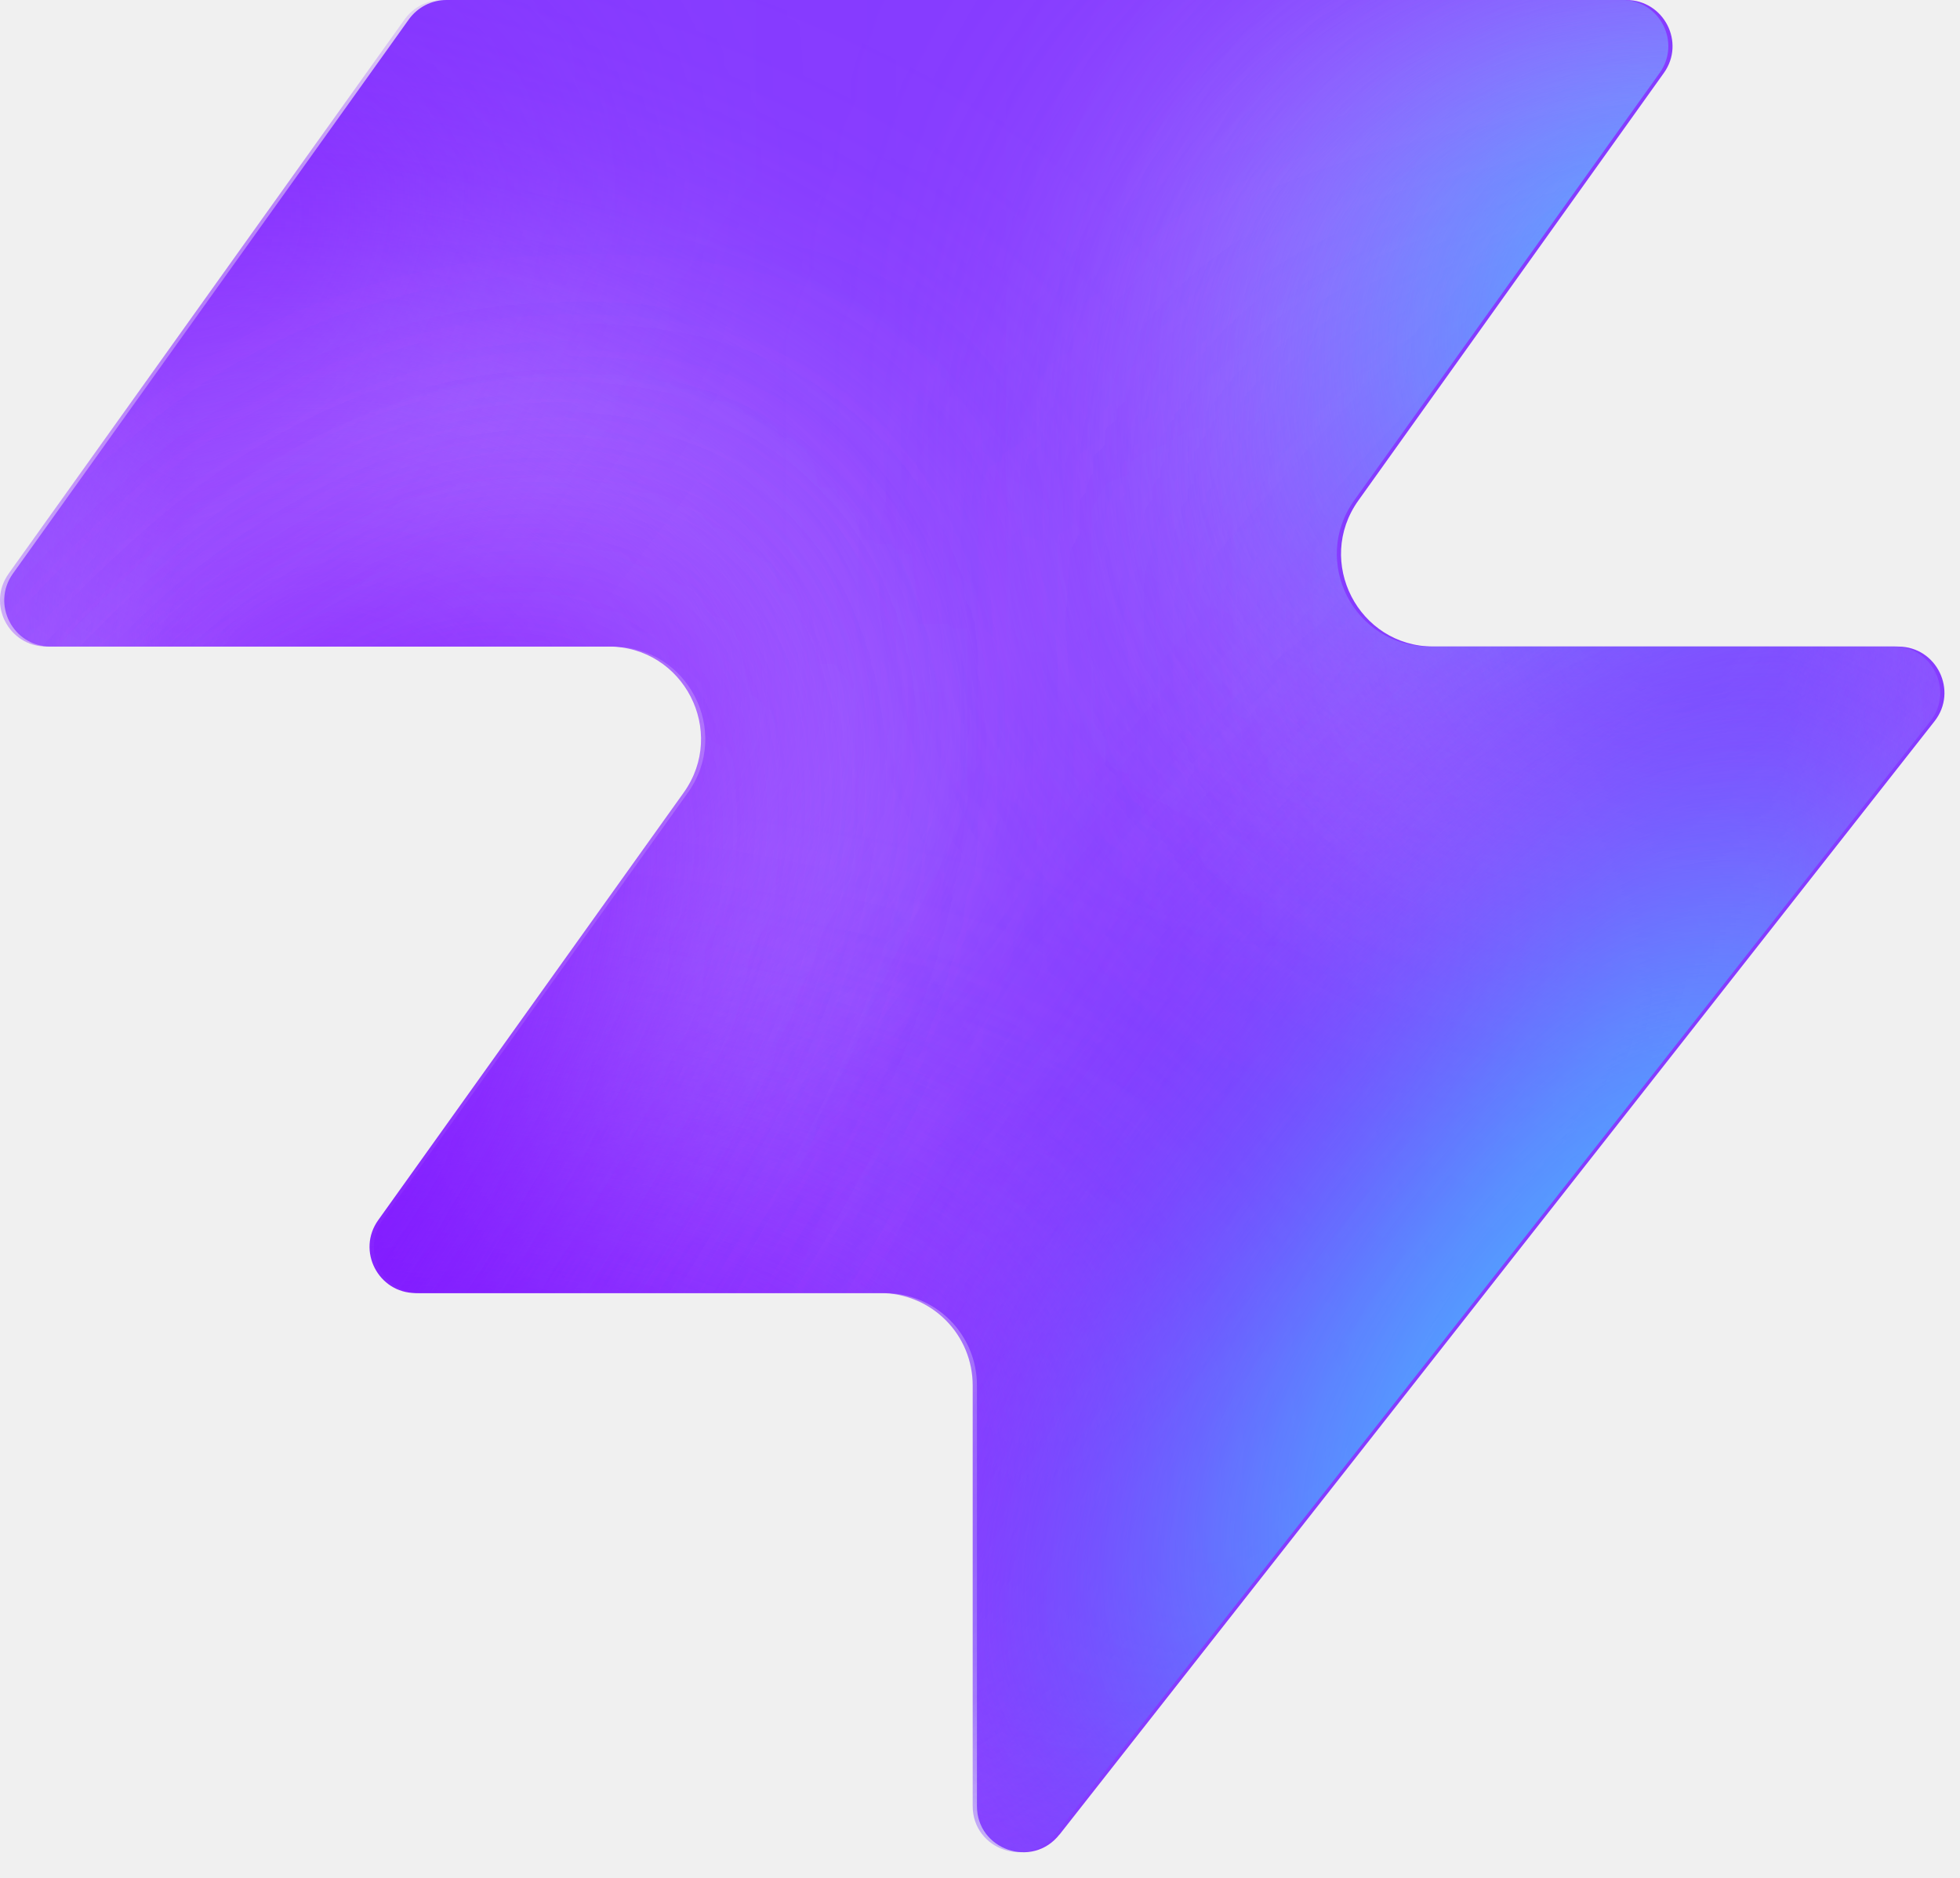
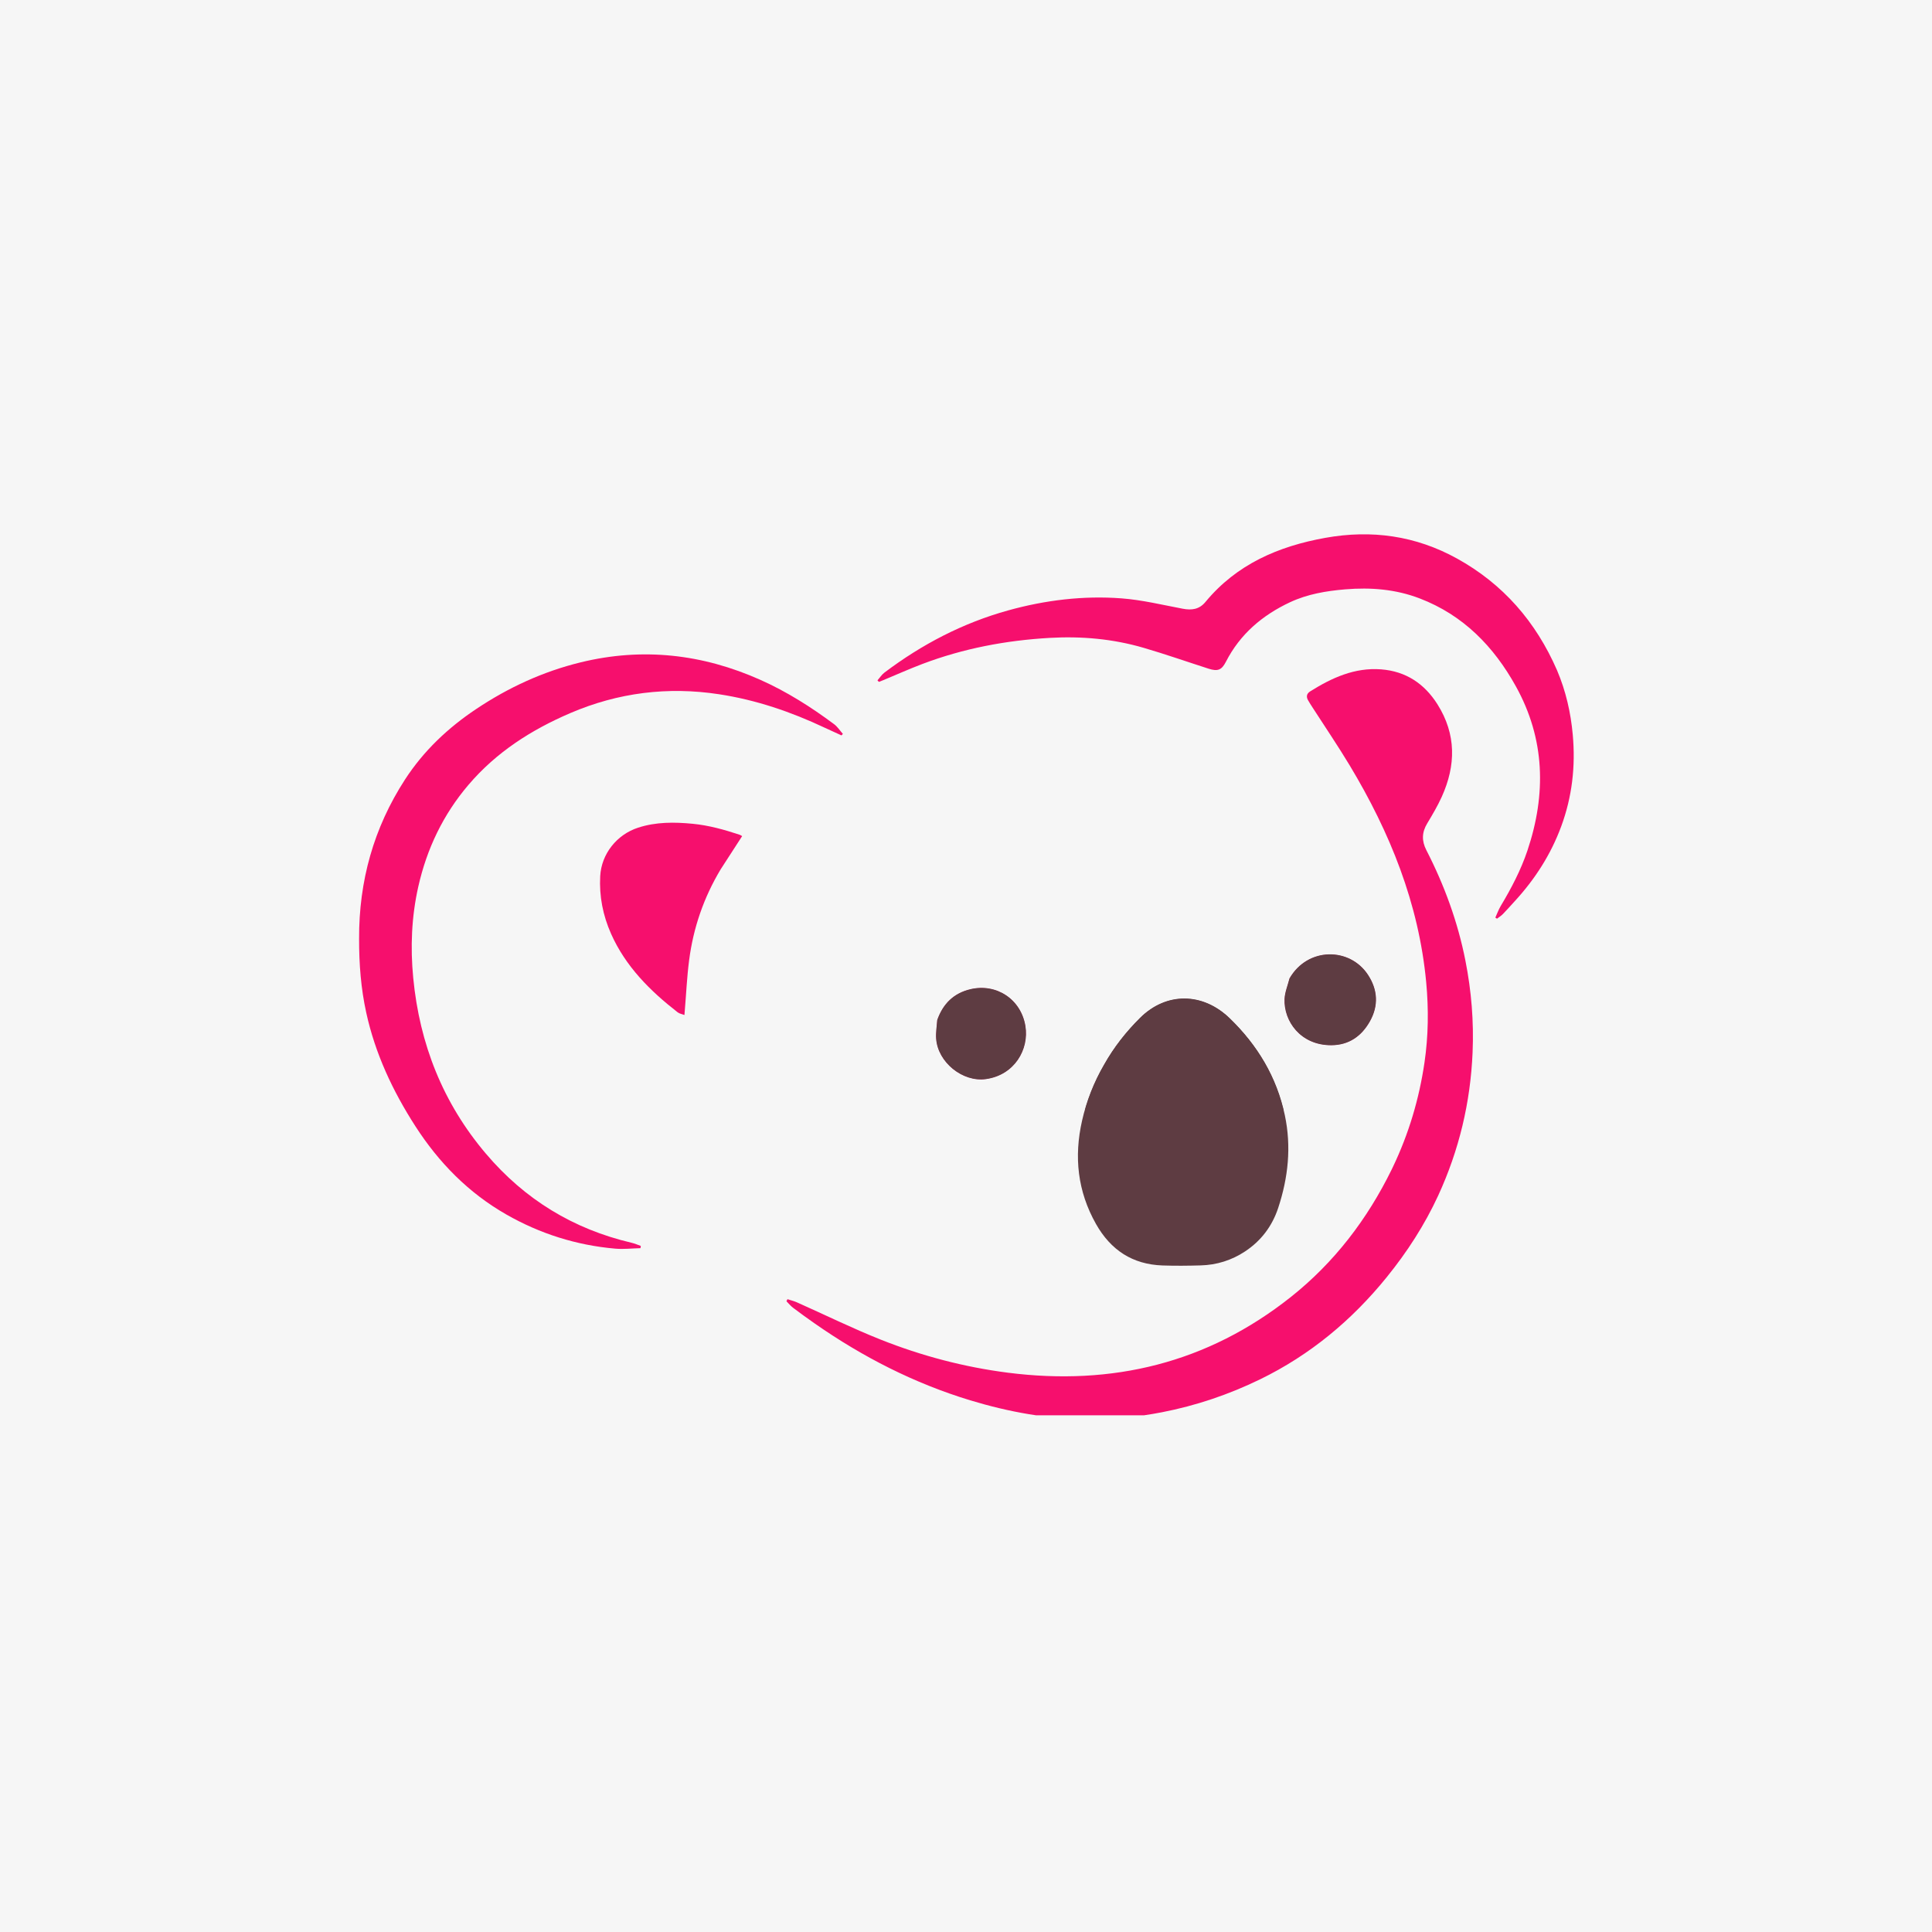
- <svg xmlns="http://www.w3.org/2000/svg" width="48" height="46" fill="none" viewBox="0 0 48 46">
-   <path fill="#863bff" d="M25.946 44.938c-.664.845-2.021.375-2.021-.698V33.937a2.26 2.26 0 0 0-2.262-2.262H10.287c-.92 0-1.456-1.04-.92-1.788l7.48-10.471c1.07-1.497 0-3.578-1.842-3.578H1.237c-.92 0-1.456-1.04-.92-1.788L10.013.474c.214-.297.556-.474.92-.474h28.894c.92 0 1.456 1.04.92 1.788l-7.48 10.471c-1.07 1.498 0 3.579 1.842 3.579h11.377c.943 0 1.473 1.088.89 1.83L25.947 44.94z" style="fill:#863bff;fill:color(display-p3 .525 .23 1);fill-opacity:1" />
-   <mask id="a" width="48" height="46" x="0" y="0" maskUnits="userSpaceOnUse" style="mask-type:alpha">
-     <path fill="#000" d="M25.842 44.938c-.664.844-2.021.375-2.021-.698V33.937a2.26 2.26 0 0 0-2.262-2.262H10.183c-.92 0-1.456-1.04-.92-1.788l7.48-10.471c1.07-1.498 0-3.579-1.842-3.579H1.133c-.92 0-1.456-1.04-.92-1.787L9.91.473c.214-.297.556-.474.92-.474h28.894c.92 0 1.456 1.04.92 1.788l-7.48 10.471c-1.07 1.498 0 3.578 1.842 3.578h11.377c.943 0 1.473 1.088.89 1.832L25.843 44.94z" style="fill:#000;fill-opacity:1" />
-   </mask>
-   <g mask="url(#a)">
-     <g filter="url(#b)">
-       <ellipse cx="5.508" cy="14.704" fill="#ede6ff" rx="5.508" ry="14.704" style="fill:#ede6ff;fill:color(display-p3 .927 .903 1);fill-opacity:1" transform="matrix(.00324 1 1 -.00324 -4.47 31.516)" />
+ <svg xmlns="http://www.w3.org/2000/svg" width="500" zoomAndPan="magnify" viewBox="0 0 375 375" height="500" preserveAspectRatio="xMidYMid meet" version="1.2">
+   <defs>
+     <clipPath id="d2c0681fb2">
+       <path d="M 63.855 99.957 L 311.355 99.957 L 311.355 274.707 L 63.855 274.707 Z M 63.855 99.957 " />
+     </clipPath>
+     <clipPath id="3acddea42f">
+       <path d="M 152 129 L 286 129 L 286 274.707 L 152 274.707 Z M 152 129 " />
+     </clipPath>
+     <clipPath id="cc84508fe8">
+       <path d="M 173.336 177.859 L 272.402 177.859 L 272.402 215.48 L 173.336 215.48 Z M 173.336 177.859 " />
+     </clipPath>
+     <clipPath id="e54ffc1cf1">
+       <path d="M 209 193.098 L 250.617 193.098 L 250.617 215.48 L 209 215.48 Z M 209 193.098 " />
+     </clipPath>
+     <clipPath id="719e01b6f9">
+       <path d="M 173.336 177.859 L 272.402 177.859 L 272.402 178.887 L 173.336 178.887 Z M 173.336 177.859 " />
+     </clipPath>
+   </defs>
+   <g id="e07e7fd8d2">
+     <rect x="0" width="375" y="0" height="375" style="fill:#ffffff;fill-opacity:1;stroke:none;" />
+     <rect x="0" width="375" y="0" height="375" style="fill:#f6f6f6;fill-opacity:1;stroke:none;" />
+     <g clip-rule="nonzero" clip-path="url(#d2c0681fb2)">
+       <path style=" stroke:none;fill-rule:nonzero;fill:#f6f6f6;fill-opacity:1;" d="M 234.633 342.105 C 165.836 342.105 97.137 342.105 28.441 342.105 C 28.441 237.605 28.441 133.105 28.441 28.605 C 132.941 28.605 237.441 28.605 341.941 28.605 C 341.941 133.105 341.941 237.605 341.941 342.105 C 306.203 342.105 270.469 342.105 234.633 342.105 M 270.316 226.637 C 270.254 226.754 270.188 226.871 270.129 226.992 C 265.391 236.664 258.973 245.062 250.535 251.758 C 234.387 264.566 215.914 269.031 195.621 266.438 C 187.137 265.352 178.898 263.176 170.965 260.027 C 165.441 257.832 160.094 255.191 154.656 252.773 C 154.078 252.516 153.449 252.371 152.844 252.172 C 152.777 252.305 152.711 252.441 152.648 252.57 C 153.082 253.004 153.473 253.492 153.957 253.855 C 155.34 254.902 156.75 255.918 158.172 256.91 C 167.465 263.395 177.445 268.496 188.305 271.797 C 195.828 274.078 203.512 275.48 211.406 275.492 C 216.148 275.5 220.852 275.023 225.52 274.121 C 232.156 272.832 238.5 270.688 244.57 267.734 C 254.273 263.012 262.375 256.277 269.152 247.914 C 273.117 243.023 276.516 237.773 279.156 232.051 C 283.211 223.234 285.422 213.984 285.828 204.277 C 286.082 198.277 285.602 192.348 284.438 186.469 C 282.957 178.945 280.348 171.816 276.852 165.008 C 275.922 163.195 275.977 161.551 277.023 159.82 C 278.035 158.137 279.039 156.434 279.848 154.652 C 282.602 148.555 282.68 142.543 279.02 136.723 C 276.473 132.676 272.855 130.289 268.078 129.922 C 262.949 129.527 258.512 131.559 254.297 134.203 C 253.617 134.625 253.5 135.238 253.898 135.926 C 254.168 136.391 254.449 136.84 254.742 137.289 C 257.156 141.043 259.676 144.738 261.977 148.566 C 269.801 161.57 275.391 175.375 276.824 190.652 C 277.312 195.871 277.25 201.07 276.492 206.234 C 275.461 213.277 273.449 220.059 270.316 226.637 M 214.262 206.703 C 212.305 210.086 210.895 213.691 210.031 217.504 C 208.438 224.531 209.145 231.223 212.734 237.582 C 215.602 242.648 219.816 245.418 225.637 245.625 C 228.102 245.711 230.574 245.684 233.039 245.613 C 236.168 245.531 239.074 244.617 241.68 242.891 C 244.785 240.832 246.922 238.004 248.094 234.465 C 250.043 228.57 250.68 222.57 249.383 216.449 C 247.816 209.051 244.082 202.867 238.688 197.645 C 233.438 192.57 226.367 192.523 221.281 197.57 C 218.574 200.258 216.215 203.238 214.262 206.703 M 69.699 182.348 C 69.691 187.129 70.059 191.875 71.086 196.551 C 72.828 204.52 76.23 211.773 80.625 218.598 C 85.18 225.672 90.934 231.535 98.27 235.727 C 104.824 239.473 111.895 241.707 119.43 242.363 C 121.047 242.504 122.691 242.309 124.32 242.27 C 124.34 242.125 124.359 241.973 124.379 241.828 C 123.777 241.621 123.188 241.359 122.57 241.215 C 111.262 238.562 101.859 232.812 94.332 223.949 C 85.949 214.082 81.441 202.621 80.207 189.809 C 79.633 183.863 79.875 177.949 81.188 172.102 C 82.852 164.727 86.016 158.098 90.938 152.328 C 96.34 145.992 103.141 141.648 110.715 138.402 C 119.984 134.434 129.625 133.23 139.578 134.754 C 146.727 135.844 153.512 138.156 160.043 141.234 C 161.137 141.75 162.234 142.242 163.332 142.742 C 163.426 142.645 163.512 142.547 163.602 142.449 C 163.035 141.812 162.559 141.055 161.887 140.555 C 157.41 137.227 152.719 134.25 147.613 131.969 C 136.355 126.938 124.707 125.625 112.684 128.566 C 105.406 130.344 98.684 133.445 92.457 137.602 C 86.953 141.27 82.211 145.75 78.602 151.32 C 72.539 160.684 69.648 171 69.699 182.348 M 302.199 130.02 C 298.113 120.672 291.742 113.34 282.777 108.395 C 274.773 103.977 266.227 102.781 257.246 104.395 C 248.137 106.031 240.031 109.52 233.977 116.84 C 232.781 118.293 231.309 118.48 229.566 118.152 C 225.613 117.406 221.668 116.441 217.676 116.141 C 210.246 115.582 202.902 116.48 195.703 118.473 C 186.895 120.914 178.941 125.062 171.668 130.551 C 171.141 130.949 170.766 131.551 170.316 132.055 C 170.41 132.152 170.496 132.25 170.59 132.352 C 170.883 132.234 171.18 132.129 171.469 132.008 C 173.988 130.961 176.48 129.844 179.027 128.879 C 186.996 125.859 195.258 124.297 203.766 123.812 C 209.953 123.461 216.027 124.004 221.965 125.738 C 226.203 126.973 230.375 128.441 234.582 129.789 C 236.355 130.359 237.121 130.062 237.945 128.457 C 240.688 123.09 245.02 119.414 250.387 116.898 C 253.77 115.316 257.402 114.703 261.117 114.391 C 266.07 113.98 270.91 114.367 275.57 116.156 C 284.016 119.391 289.934 125.477 294.223 133.207 C 299.906 143.445 300.148 154.148 296.477 165.086 C 295.195 168.895 293.344 172.422 291.285 175.859 C 290.867 176.562 290.59 177.352 290.246 178.105 C 290.355 178.176 290.461 178.246 290.566 178.316 C 290.945 178.023 291.367 177.77 291.699 177.43 C 292.492 176.613 293.242 175.762 294.012 174.922 C 297.934 170.656 301.016 165.859 303.027 160.41 C 305.152 154.66 305.828 148.723 305.273 142.617 C 304.883 138.305 303.938 134.152 302.199 130.02 M 139.926 168.672 C 141.297 166.551 142.668 164.43 144.051 162.289 C 143.852 162.18 143.711 162.074 143.559 162.023 C 140.586 161.039 137.59 160.199 134.453 159.895 C 130.871 159.551 127.336 159.523 123.863 160.648 C 119.699 162 116.734 165.758 116.5 170.059 C 116.289 173.957 117.027 177.68 118.605 181.242 C 121.43 187.594 126.168 192.316 131.547 196.5 C 131.879 196.758 132.363 196.824 132.848 197.012 C 132.883 196.605 132.902 196.379 132.918 196.148 C 133.191 192.895 133.336 189.625 133.758 186.391 C 134.566 180.121 136.582 174.234 139.926 168.672 M 250.266 189.973 C 249.941 191.285 249.387 192.586 249.328 193.91 C 249.152 198.152 252.379 202.891 258.398 202.879 C 261.812 202.871 264.293 201.125 265.914 198.219 C 267.609 195.188 267.422 192.109 265.547 189.238 C 262.008 183.809 253.809 183.781 250.266 189.973 M 181.895 198.047 C 181.824 199.234 181.617 200.434 181.703 201.609 C 182.027 206.184 186.84 210.094 191.379 209.449 C 196.934 208.668 199.77 203.68 199.035 199.16 C 198.188 193.934 193.383 190.801 188.336 192.008 C 185.113 192.777 183.039 194.809 181.895 198.047 Z M 181.895 198.047 " />
    </g>
-     <g filter="url(#c)">
-       <ellipse cx="10.399" cy="29.851" fill="#ede6ff" rx="10.399" ry="29.851" style="fill:#ede6ff;fill:color(display-p3 .927 .903 1);fill-opacity:1" transform="matrix(.00324 1 1 -.00324 -39.328 7.883)" />
+     <g clip-rule="nonzero" clip-path="url(#3acddea42f)">
+       <path style=" stroke:none;fill-rule:nonzero;fill:#f60f6d;fill-opacity:1;" d="M 270.336 226.562 C 273.449 220.059 275.461 213.277 276.492 206.234 C 277.25 201.07 277.312 195.871 276.824 190.652 C 275.391 175.375 269.801 161.57 261.977 148.566 C 259.676 144.738 257.156 141.043 254.742 137.289 C 254.449 136.84 254.168 136.391 253.898 135.926 C 253.5 135.238 253.617 134.625 254.297 134.203 C 258.512 131.559 262.949 129.527 268.078 129.922 C 272.855 130.289 276.473 132.676 279.02 136.723 C 282.68 142.543 282.602 148.555 279.848 154.652 C 279.039 156.434 278.035 158.137 277.023 159.82 C 275.977 161.551 275.922 163.195 276.852 165.008 C 280.348 171.816 282.957 178.945 284.438 186.469 C 285.602 192.348 286.082 198.277 285.828 204.277 C 285.422 213.984 283.211 223.234 279.156 232.051 C 276.516 237.773 273.117 243.023 269.152 247.914 C 262.375 256.277 254.273 263.012 244.57 267.734 C 238.5 270.688 232.156 272.832 225.52 274.121 C 220.852 275.023 216.148 275.5 211.406 275.492 C 203.512 275.48 195.828 274.078 188.305 271.797 C 177.445 268.496 167.465 263.395 158.172 256.91 C 156.75 255.918 155.34 254.902 153.957 253.855 C 153.473 253.492 153.082 253.004 152.648 252.57 C 152.711 252.441 152.777 252.305 152.844 252.172 C 153.449 252.371 154.078 252.516 154.656 252.773 C 160.094 255.191 165.441 257.832 170.965 260.027 C 178.898 263.176 187.137 265.352 195.621 266.438 C 215.914 269.031 234.387 264.566 250.535 251.758 C 258.973 245.062 265.391 236.664 270.129 226.992 C 270.188 226.871 270.254 226.754 270.336 226.562 Z M 270.336 226.562 " />
    </g>
-     <g filter="url(#d)">
-       <ellipse cx="5.508" cy="30.487" fill="#7e14ff" rx="5.508" ry="30.487" style="fill:#7e14ff;fill:color(display-p3 .492 .077 1);fill-opacity:1" transform="rotate(89.814 -25.913 -14.639)scale(1 -1)" />
+     <path style=" stroke:none;fill-rule:nonzero;fill:#5e3c42;fill-opacity:1;" d="M 214.305 206.641 C 216.215 203.238 218.574 200.258 221.281 197.57 C 226.367 192.523 233.438 192.57 238.688 197.645 C 244.082 202.867 247.816 209.051 249.383 216.449 C 250.68 222.57 250.043 228.57 248.094 234.465 C 246.922 238.004 244.785 240.832 241.68 242.891 C 239.074 244.617 236.168 245.531 233.039 245.613 C 230.574 245.684 228.102 245.711 225.637 245.625 C 219.816 245.418 215.602 242.648 212.734 237.582 C 209.145 231.223 208.438 224.531 210.031 217.504 C 210.895 213.691 212.305 210.086 214.305 206.641 Z M 214.305 206.641 " />
+     <path style=" stroke:none;fill-rule:nonzero;fill:#f60f6d;fill-opacity:1;" d="M 69.699 182.246 C 69.648 171 72.539 160.684 78.602 151.32 C 82.211 145.75 86.953 141.27 92.457 137.602 C 98.684 133.445 105.406 130.344 112.684 128.566 C 124.707 125.625 136.355 126.938 147.613 131.969 C 152.719 134.25 157.41 137.227 161.887 140.555 C 162.559 141.055 163.035 141.812 163.602 142.449 C 163.512 142.547 163.426 142.645 163.332 142.742 C 162.234 142.242 161.137 141.75 160.043 141.234 C 153.512 138.156 146.727 135.844 139.578 134.754 C 129.625 133.23 119.984 134.434 110.715 138.402 C 103.141 141.648 96.34 145.992 90.938 152.328 C 86.016 158.098 82.852 164.727 81.188 172.102 C 79.875 177.949 79.633 183.863 80.207 189.809 C 81.441 202.621 85.949 214.082 94.332 223.949 C 101.859 232.812 111.262 238.562 122.57 241.215 C 123.188 241.359 123.777 241.621 124.379 241.828 C 124.359 241.973 124.34 242.125 124.32 242.27 C 122.691 242.309 121.047 242.504 119.43 242.363 C 111.895 241.707 104.824 239.473 98.27 235.727 C 90.934 231.535 85.18 225.672 80.625 218.598 C 76.23 211.773 72.828 204.52 71.086 196.551 C 70.059 191.875 69.691 187.129 69.699 182.246 Z M 69.699 182.246 " />
+     <path style=" stroke:none;fill-rule:nonzero;fill:#f60f6d;fill-opacity:1;" d="M 302.219 130.098 C 303.938 134.152 304.883 138.305 305.273 142.617 C 305.828 148.723 305.152 154.66 303.027 160.41 C 301.016 165.859 297.934 170.656 294.012 174.922 C 293.242 175.762 292.492 176.613 291.699 177.43 C 291.367 177.77 290.945 178.023 290.566 178.316 C 290.461 178.246 290.355 178.176 290.246 178.105 C 290.59 177.352 290.867 176.562 291.285 175.859 C 293.344 172.422 295.195 168.895 296.477 165.086 C 300.148 154.148 299.906 143.445 294.223 133.207 C 289.934 125.477 284.016 119.391 275.57 116.156 C 270.91 114.367 266.07 113.98 261.117 114.391 C 257.402 114.703 253.77 115.316 250.387 116.898 C 245.02 119.414 240.688 123.09 237.945 128.457 C 237.121 130.062 236.355 130.359 234.582 129.789 C 230.375 128.441 226.203 126.973 221.965 125.738 C 216.027 124.004 209.953 123.461 203.766 123.812 C 195.258 124.297 186.996 125.859 179.027 128.879 C 176.48 129.844 173.988 130.961 171.469 132.008 C 171.18 132.129 170.883 132.234 170.59 132.352 C 170.496 132.25 170.41 132.152 170.316 132.055 C 170.766 131.551 171.141 130.949 171.668 130.551 C 178.941 125.062 186.895 120.914 195.703 118.473 C 202.902 116.48 210.246 115.582 217.676 116.141 C 221.668 116.441 225.613 117.406 229.566 118.152 C 231.309 118.48 232.781 118.293 233.977 116.84 C 240.031 109.52 248.137 106.031 257.246 104.395 C 266.227 102.781 274.773 103.977 282.777 108.395 C 291.742 113.34 298.113 120.672 302.219 130.098 Z M 302.219 130.098 " />
+     <path style=" stroke:none;fill-rule:nonzero;fill:#f60f6d;fill-opacity:1;" d="M 139.883 168.73 C 136.582 174.234 134.566 180.121 133.758 186.391 C 133.336 189.625 133.191 192.895 132.918 196.148 C 132.902 196.379 132.883 196.605 132.848 197.012 C 132.363 196.824 131.879 196.758 131.547 196.5 C 126.168 192.316 121.43 187.594 118.605 181.242 C 117.027 177.68 116.289 173.957 116.5 170.059 C 116.734 165.758 119.699 162 123.863 160.648 C 127.336 159.523 130.871 159.551 134.453 159.895 C 137.59 160.199 140.586 161.039 143.559 162.023 C 143.711 162.074 143.852 162.18 144.051 162.289 C 142.668 164.43 141.297 166.551 139.883 168.73 Z M 139.883 168.73 " />
+     <path style=" stroke:none;fill-rule:nonzero;fill:#f60f6d;fill-opacity:1;" d="M 250.293 189.902 C 253.809 183.781 262.008 183.809 265.547 189.238 C 267.422 192.109 267.609 195.188 265.914 198.219 C 264.293 201.125 261.812 202.871 258.398 202.879 C 252.379 202.891 249.152 198.152 249.328 193.91 C 249.387 192.586 249.941 191.285 250.293 189.902 Z M 250.293 189.902 " />
+     <path style=" stroke:none;fill-rule:nonzero;fill:#f60f6d;fill-opacity:1;" d="M 181.918 197.969 C 183.039 194.809 185.113 192.777 188.336 192.008 C 193.383 190.801 198.188 193.934 199.035 199.16 C 199.77 203.68 196.934 208.668 191.379 209.449 C 186.84 210.094 182.027 206.184 181.703 201.609 C 181.617 200.434 181.824 199.234 181.918 197.969 Z M 181.918 197.969 " />
+     <g clip-rule="nonzero" clip-path="url(#cc84508fe8)">
+       <path style=" stroke:none;fill-rule:nonzero;fill:#f6f6f6;fill-opacity:1;" d="M 234.633 342.105 C 165.836 342.105 97.137 342.105 28.441 342.105 C 28.441 237.605 28.441 133.105 28.441 28.605 C 132.941 28.605 237.441 28.605 341.941 28.605 C 341.941 133.105 341.941 237.605 341.941 342.105 C 306.203 342.105 270.469 342.105 234.633 342.105 M 270.316 226.637 C 270.254 226.754 270.188 226.871 270.129 226.992 C 265.391 236.664 258.973 245.062 250.535 251.758 C 234.387 264.566 215.914 269.031 195.621 266.438 C 187.137 265.352 178.898 263.176 170.965 260.027 C 165.441 257.832 160.094 255.191 154.656 252.773 C 154.078 252.516 153.449 252.371 152.844 252.172 C 152.777 252.305 152.711 252.441 152.648 252.57 C 153.082 253.004 153.473 253.492 153.957 253.855 C 155.34 254.902 156.75 255.918 158.172 256.91 C 167.465 263.395 177.445 268.496 188.305 271.797 C 195.828 274.078 203.512 275.48 211.406 275.492 C 216.148 275.5 220.852 275.023 225.52 274.121 C 232.156 272.832 238.5 270.688 244.57 267.734 C 254.273 263.012 262.375 256.277 269.152 247.914 C 273.117 243.023 276.516 237.773 279.156 232.051 C 283.211 223.234 285.422 213.984 285.828 204.277 C 286.082 198.277 285.602 192.348 284.438 186.469 C 282.957 178.945 280.348 171.816 276.852 165.008 C 275.922 163.195 275.977 161.551 277.023 159.82 C 278.035 158.137 279.039 156.434 279.848 154.652 C 282.602 148.555 282.68 142.543 279.02 136.723 C 276.473 132.676 272.855 130.289 268.078 129.922 C 262.949 129.527 258.512 131.559 254.297 134.203 C 253.617 134.625 253.5 135.238 253.898 135.926 C 254.168 136.391 254.449 136.84 254.742 137.289 C 257.156 141.043 259.676 144.738 261.977 148.566 C 269.801 161.57 275.391 175.375 276.824 190.652 C 277.312 195.871 277.25 201.07 276.492 206.234 C 275.461 213.277 273.449 220.059 270.316 226.637 M 214.262 206.703 C 212.305 210.086 210.895 213.691 210.031 217.504 C 208.438 224.531 209.145 231.223 212.734 237.582 C 215.602 242.648 219.816 245.418 225.637 245.625 C 228.102 245.711 230.574 245.684 233.039 245.613 C 236.168 245.531 239.074 244.617 241.68 242.891 C 244.785 240.832 246.922 238.004 248.094 234.465 C 250.043 228.57 250.68 222.57 249.383 216.449 C 247.816 209.051 244.082 202.867 238.688 197.645 C 233.438 192.57 226.367 192.523 221.281 197.57 C 218.574 200.258 216.215 203.238 214.262 206.703 M 69.699 182.348 C 69.691 187.129 70.059 191.875 71.086 196.551 C 72.828 204.52 76.23 211.773 80.625 218.598 C 85.18 225.672 90.934 231.535 98.27 235.727 C 104.824 239.473 111.895 241.707 119.43 242.363 C 121.047 242.504 122.691 242.309 124.32 242.27 C 124.34 242.125 124.359 241.973 124.379 241.828 C 123.777 241.621 123.188 241.359 122.57 241.215 C 111.262 238.562 101.859 232.812 94.332 223.949 C 85.949 214.082 81.441 202.621 80.207 189.809 C 79.633 183.863 79.875 177.949 81.188 172.102 C 82.852 164.727 86.016 158.098 90.938 152.328 C 96.34 145.992 103.141 141.648 110.715 138.402 C 119.984 134.434 129.625 133.23 139.578 134.754 C 146.727 135.844 153.512 138.156 160.043 141.234 C 161.137 141.75 162.234 142.242 163.332 142.742 C 163.426 142.645 163.512 142.547 163.602 142.449 C 163.035 141.812 162.559 141.055 161.887 140.555 C 157.41 137.227 152.719 134.25 147.613 131.969 C 136.355 126.938 124.707 125.625 112.684 128.566 C 105.406 130.344 98.684 133.445 92.457 137.602 C 86.953 141.27 82.211 145.75 78.602 151.32 C 72.539 160.684 69.648 171 69.699 182.348 M 302.199 130.02 C 298.113 120.672 291.742 113.34 282.777 108.395 C 274.773 103.977 266.227 102.781 257.246 104.395 C 248.137 106.031 240.031 109.52 233.977 116.84 C 232.781 118.293 231.309 118.48 229.566 118.152 C 225.613 117.406 221.668 116.441 217.676 116.141 C 210.246 115.582 202.902 116.48 195.703 118.473 C 186.895 120.914 178.941 125.062 171.668 130.551 C 171.141 130.949 170.766 131.551 170.316 132.055 C 170.41 132.152 170.496 132.25 170.59 132.352 C 170.883 132.234 171.18 132.129 171.469 132.008 C 173.988 130.961 176.48 129.844 179.027 128.879 C 186.996 125.859 195.258 124.297 203.766 123.812 C 209.953 123.461 216.027 124.004 221.965 125.738 C 226.203 126.973 230.375 128.441 234.582 129.789 C 236.355 130.359 237.121 130.062 237.945 128.457 C 240.688 123.09 245.02 119.414 250.387 116.898 C 253.77 115.316 257.402 114.703 261.117 114.391 C 266.07 113.98 270.91 114.367 275.57 116.156 C 284.016 119.391 289.934 125.477 294.223 133.207 C 299.906 143.445 300.148 154.148 296.477 165.086 C 295.195 168.895 293.344 172.422 291.285 175.859 C 290.867 176.562 290.59 177.352 290.246 178.105 C 290.355 178.176 290.461 178.246 290.566 178.316 C 290.945 178.023 291.367 177.77 291.699 177.43 C 292.492 176.613 293.242 175.762 294.012 174.922 C 297.934 170.656 301.016 165.859 303.027 160.41 C 305.152 154.66 305.828 148.723 305.273 142.617 C 304.883 138.305 303.938 134.152 302.199 130.02 M 139.926 168.672 C 141.297 166.551 142.668 164.43 144.051 162.289 C 143.852 162.18 143.711 162.074 143.559 162.023 C 140.586 161.039 137.59 160.199 134.453 159.895 C 130.871 159.551 127.336 159.523 123.863 160.648 C 119.699 162 116.734 165.758 116.5 170.059 C 116.289 173.957 117.027 177.68 118.605 181.242 C 121.43 187.594 126.168 192.316 131.547 196.5 C 131.879 196.758 132.363 196.824 132.848 197.012 C 132.883 196.605 132.902 196.379 132.918 196.148 C 133.191 192.895 133.336 189.625 133.758 186.391 C 134.566 180.121 136.582 174.234 139.926 168.672 M 250.266 189.973 C 249.941 191.285 249.387 192.586 249.328 193.91 C 249.152 198.152 252.379 202.891 258.398 202.879 C 261.812 202.871 264.293 201.125 265.914 198.219 C 267.609 195.188 267.422 192.109 265.547 189.238 C 262.008 183.809 253.809 183.781 250.266 189.973 M 181.895 198.047 C 181.824 199.234 181.617 200.434 181.703 201.609 C 182.027 206.184 186.84 210.094 191.379 209.449 C 196.934 208.668 199.77 203.68 199.035 199.16 C 198.188 193.934 193.383 190.801 188.336 192.008 C 185.113 192.777 183.039 194.809 181.895 198.047 Z M 181.895 198.047 " />
+       <path style=" stroke:none;fill-rule:nonzero;fill:#5e3c42;fill-opacity:1;" d="M 270.336 226.562 C 273.449 220.059 275.461 213.277 276.492 206.234 C 277.25 201.07 277.312 195.871 276.824 190.652 C 275.391 175.375 269.801 161.57 261.977 148.566 C 259.676 144.738 257.156 141.043 254.742 137.289 C 254.449 136.84 254.168 136.391 253.898 135.926 C 253.5 135.238 253.617 134.625 254.297 134.203 C 258.512 131.559 262.949 129.527 268.078 129.922 C 272.855 130.289 276.473 132.676 279.02 136.723 C 282.68 142.543 282.602 148.555 279.848 154.652 C 279.039 156.434 278.035 158.137 277.023 159.82 C 275.977 161.551 275.922 163.195 276.852 165.008 C 280.348 171.816 282.957 178.945 284.438 186.469 C 285.602 192.348 286.082 198.277 285.828 204.277 C 285.422 213.984 283.211 223.234 279.156 232.051 C 276.516 237.773 273.117 243.023 269.152 247.914 C 262.375 256.277 254.273 263.012 244.57 267.734 C 238.5 270.688 232.156 272.832 225.52 274.121 C 220.852 275.023 216.148 275.5 211.406 275.492 C 203.512 275.48 195.828 274.078 188.305 271.797 C 177.445 268.496 167.465 263.395 158.172 256.91 C 156.75 255.918 155.34 254.902 153.957 253.855 C 153.473 253.492 153.082 253.004 152.648 252.57 C 152.711 252.441 152.777 252.305 152.844 252.172 C 153.449 252.371 154.078 252.516 154.656 252.773 C 160.094 255.191 165.441 257.832 170.965 260.027 C 178.898 263.176 187.137 265.352 195.621 266.438 C 215.914 269.031 234.387 264.566 250.535 251.758 C 258.973 245.062 265.391 236.664 270.129 226.992 C 270.188 226.871 270.254 226.754 270.336 226.562 Z M 270.336 226.562 " />
    </g>
-     <g filter="url(#e)">
-       <ellipse cx="5.508" cy="30.599" fill="#7e14ff" rx="5.508" ry="30.599" style="fill:#7e14ff;fill:color(display-p3 .492 .077 1);fill-opacity:1" transform="rotate(89.814 -32.644 -3.334)scale(1 -1)" />
+     <g clip-rule="nonzero" clip-path="url(#e54ffc1cf1)">
+       <path style=" stroke:none;fill-rule:nonzero;fill:#5e3c42;fill-opacity:1;" d="M 214.305 206.641 C 216.215 203.238 218.574 200.258 221.281 197.57 C 226.367 192.523 233.438 192.57 238.688 197.645 C 244.082 202.867 247.816 209.051 249.383 216.449 C 250.68 222.57 250.043 228.57 248.094 234.465 C 246.922 238.004 244.785 240.832 241.68 242.891 C 239.074 244.617 236.168 245.531 233.039 245.613 C 230.574 245.684 228.102 245.711 225.637 245.625 C 219.816 245.418 215.602 242.648 212.734 237.582 C 209.145 231.223 208.438 224.531 210.031 217.504 C 210.895 213.691 212.305 210.086 214.305 206.641 Z M 214.305 206.641 " />
    </g>
-     <g filter="url(#f)">
-       <ellipse cx="5.508" cy="30.599" fill="#7e14ff" rx="5.508" ry="30.599" style="fill:#7e14ff;fill:color(display-p3 .492 .077 1);fill-opacity:1" transform="matrix(.00324 1 1 -.00324 -34.34 30.47)" />
+     <g clip-rule="nonzero" clip-path="url(#719e01b6f9)">
+       <path style=" stroke:none;fill-rule:nonzero;fill:#5e3c42;fill-opacity:1;" d="M 302.219 130.098 C 303.938 134.152 304.883 138.305 305.273 142.617 C 305.828 148.723 305.152 154.66 303.027 160.41 C 301.016 165.859 297.934 170.656 294.012 174.922 C 293.242 175.762 292.492 176.613 291.699 177.43 C 291.367 177.77 290.945 178.023 290.566 178.316 C 290.461 178.246 290.355 178.176 290.246 178.105 C 290.59 177.352 290.867 176.562 291.285 175.859 C 293.344 172.422 295.195 168.895 296.477 165.086 C 300.148 154.148 299.906 143.445 294.223 133.207 C 289.934 125.477 284.016 119.391 275.57 116.156 C 270.91 114.367 266.07 113.98 261.117 114.391 C 257.402 114.703 253.77 115.316 250.387 116.898 C 245.02 119.414 240.688 123.09 237.945 128.457 C 237.121 130.062 236.355 130.359 234.582 129.789 C 230.375 128.441 226.203 126.973 221.965 125.738 C 216.027 124.004 209.953 123.461 203.766 123.812 C 195.258 124.297 186.996 125.859 179.027 128.879 C 176.48 129.844 173.988 130.961 171.469 132.008 C 171.18 132.129 170.883 132.234 170.59 132.352 C 170.496 132.25 170.41 132.152 170.316 132.055 C 170.766 131.551 171.141 130.949 171.668 130.551 C 178.941 125.062 186.895 120.914 195.703 118.473 C 202.902 116.48 210.246 115.582 217.676 116.141 C 221.668 116.441 225.613 117.406 229.566 118.152 C 231.309 118.48 232.781 118.293 233.977 116.84 C 240.031 109.52 248.137 106.031 257.246 104.395 C 266.227 102.781 274.773 103.977 282.777 108.395 C 291.742 113.34 298.113 120.672 302.219 130.098 Z M 302.219 130.098 " />
    </g>
-     <g filter="url(#g)">
-       <ellipse cx="14.072" cy="22.078" fill="#ede6ff" rx="14.072" ry="22.078" style="fill:#ede6ff;fill:color(display-p3 .927 .903 1);fill-opacity:1" transform="rotate(93.35 24.506 48.493)scale(-1 1)" />
-     </g>
-     <g filter="url(#h)">
-       <ellipse cx="3.47" cy="21.501" fill="#7e14ff" rx="3.47" ry="21.501" style="fill:#7e14ff;fill:color(display-p3 .492 .077 1);fill-opacity:1" transform="rotate(89.009 28.708 47.59)scale(-1 1)" />
-     </g>
-     <g filter="url(#i)">
-       <ellipse cx="3.47" cy="21.501" fill="#7e14ff" rx="3.47" ry="21.501" style="fill:#7e14ff;fill:color(display-p3 .492 .077 1);fill-opacity:1" transform="rotate(89.009 28.708 47.59)scale(-1 1)" />
-     </g>
-     <g filter="url(#j)">
-       <ellipse cx=".387" cy="8.972" fill="#7e14ff" rx="4.407" ry="29.108" style="fill:#7e14ff;fill:color(display-p3 .492 .077 1);fill-opacity:1" transform="rotate(39.51 .387 8.972)" />
-     </g>
-     <g filter="url(#k)">
-       <ellipse cx="47.523" cy="-6.092" fill="#7e14ff" rx="4.407" ry="29.108" style="fill:#7e14ff;fill:color(display-p3 .492 .077 1);fill-opacity:1" transform="rotate(37.892 47.523 -6.092)" />
-     </g>
-     <g filter="url(#l)">
-       <ellipse cx="41.412" cy="6.333" fill="#47bfff" rx="5.971" ry="9.665" style="fill:#47bfff;fill:color(display-p3 .28 .748 1);fill-opacity:1" transform="rotate(37.892 41.412 6.333)" />
-     </g>
-     <g filter="url(#m)">
-       <ellipse cx="-1.879" cy="38.332" fill="#7e14ff" rx="4.407" ry="29.108" style="fill:#7e14ff;fill:color(display-p3 .492 .077 1);fill-opacity:1" transform="rotate(37.892 -1.88 38.332)" />
-     </g>
-     <g filter="url(#n)">
-       <ellipse cx="-1.879" cy="38.332" fill="#7e14ff" rx="4.407" ry="29.108" style="fill:#7e14ff;fill:color(display-p3 .492 .077 1);fill-opacity:1" transform="rotate(37.892 -1.88 38.332)" />
-     </g>
-     <g filter="url(#o)">
-       <ellipse cx="35.651" cy="29.907" fill="#7e14ff" rx="4.407" ry="29.108" style="fill:#7e14ff;fill:color(display-p3 .492 .077 1);fill-opacity:1" transform="rotate(37.892 35.651 29.907)" />
-     </g>
-     <g filter="url(#p)">
-       <ellipse cx="38.418" cy="32.4" fill="#47bfff" rx="5.971" ry="15.297" style="fill:#47bfff;fill:color(display-p3 .28 .748 1);fill-opacity:1" transform="rotate(37.892 38.418 32.4)" />
-     </g>
+     <path style=" stroke:none;fill-rule:nonzero;fill:#5e3c42;fill-opacity:1;" d="M 250.293 189.902 C 253.809 183.781 262.008 183.809 265.547 189.238 C 267.422 192.109 267.609 195.188 265.914 198.219 C 264.293 201.125 261.812 202.871 258.398 202.879 C 252.379 202.891 249.152 198.152 249.328 193.91 C 249.387 192.586 249.941 191.285 250.293 189.902 Z M 250.293 189.902 " />
+     <path style=" stroke:none;fill-rule:nonzero;fill:#5e3c42;fill-opacity:1;" d="M 181.918 197.969 C 183.039 194.809 185.113 192.777 188.336 192.008 C 193.383 190.801 198.188 193.934 199.035 199.16 C 199.77 203.68 196.934 208.668 191.379 209.449 C 186.84 210.094 182.027 206.184 181.703 201.609 C 181.617 200.434 181.824 199.234 181.918 197.969 Z M 181.918 197.969 " />
  </g>
-   <defs>
-     <filter id="b" width="60.045" height="41.654" x="-19.77" y="16.149" color-interpolation-filters="sRGB" filterUnits="userSpaceOnUse">
-       <feFlood flood-opacity="0" result="BackgroundImageFix" />
-       <feBlend in="SourceGraphic" in2="BackgroundImageFix" result="shape" />
-       <feGaussianBlur result="effect1_foregroundBlur_2002_17158" stdDeviation="7.659" />
-     </filter>
-     <filter id="c" width="90.34" height="51.437" x="-54.613" y="-7.533" color-interpolation-filters="sRGB" filterUnits="userSpaceOnUse">
-       <feFlood flood-opacity="0" result="BackgroundImageFix" />
-       <feBlend in="SourceGraphic" in2="BackgroundImageFix" result="shape" />
-       <feGaussianBlur result="effect1_foregroundBlur_2002_17158" stdDeviation="7.659" />
-     </filter>
-     <filter id="d" width="79.355" height="29.4" x="-49.64" y="2.03" color-interpolation-filters="sRGB" filterUnits="userSpaceOnUse">
-       <feFlood flood-opacity="0" result="BackgroundImageFix" />
-       <feBlend in="SourceGraphic" in2="BackgroundImageFix" result="shape" />
-       <feGaussianBlur result="effect1_foregroundBlur_2002_17158" stdDeviation="4.596" />
-     </filter>
-     <filter id="e" width="79.579" height="29.4" x="-45.045" y="20.029" color-interpolation-filters="sRGB" filterUnits="userSpaceOnUse">
-       <feFlood flood-opacity="0" result="BackgroundImageFix" />
-       <feBlend in="SourceGraphic" in2="BackgroundImageFix" result="shape" />
-       <feGaussianBlur result="effect1_foregroundBlur_2002_17158" stdDeviation="4.596" />
-     </filter>
-     <filter id="f" width="79.579" height="29.4" x="-43.513" y="21.178" color-interpolation-filters="sRGB" filterUnits="userSpaceOnUse">
-       <feFlood flood-opacity="0" result="BackgroundImageFix" />
-       <feBlend in="SourceGraphic" in2="BackgroundImageFix" result="shape" />
-       <feGaussianBlur result="effect1_foregroundBlur_2002_17158" stdDeviation="4.596" />
-     </filter>
-     <filter id="g" width="74.749" height="58.852" x="15.756" y="-17.901" color-interpolation-filters="sRGB" filterUnits="userSpaceOnUse">
-       <feFlood flood-opacity="0" result="BackgroundImageFix" />
-       <feBlend in="SourceGraphic" in2="BackgroundImageFix" result="shape" />
-       <feGaussianBlur result="effect1_foregroundBlur_2002_17158" stdDeviation="7.659" />
-     </filter>
-     <filter id="h" width="61.377" height="25.362" x="23.548" y="2.284" color-interpolation-filters="sRGB" filterUnits="userSpaceOnUse">
-       <feFlood flood-opacity="0" result="BackgroundImageFix" />
-       <feBlend in="SourceGraphic" in2="BackgroundImageFix" result="shape" />
-       <feGaussianBlur result="effect1_foregroundBlur_2002_17158" stdDeviation="4.596" />
-     </filter>
-     <filter id="i" width="61.377" height="25.362" x="23.548" y="2.284" color-interpolation-filters="sRGB" filterUnits="userSpaceOnUse">
-       <feFlood flood-opacity="0" result="BackgroundImageFix" />
-       <feBlend in="SourceGraphic" in2="BackgroundImageFix" result="shape" />
-       <feGaussianBlur result="effect1_foregroundBlur_2002_17158" stdDeviation="4.596" />
-     </filter>
-     <filter id="j" width="56.045" height="63.649" x="-27.636" y="-22.853" color-interpolation-filters="sRGB" filterUnits="userSpaceOnUse">
-       <feFlood flood-opacity="0" result="BackgroundImageFix" />
-       <feBlend in="SourceGraphic" in2="BackgroundImageFix" result="shape" />
-       <feGaussianBlur result="effect1_foregroundBlur_2002_17158" stdDeviation="4.596" />
-     </filter>
-     <filter id="k" width="54.814" height="64.646" x="20.116" y="-38.415" color-interpolation-filters="sRGB" filterUnits="userSpaceOnUse">
-       <feFlood flood-opacity="0" result="BackgroundImageFix" />
-       <feBlend in="SourceGraphic" in2="BackgroundImageFix" result="shape" />
-       <feGaussianBlur result="effect1_foregroundBlur_2002_17158" stdDeviation="4.596" />
-     </filter>
-     <filter id="l" width="33.541" height="35.313" x="24.641" y="-11.323" color-interpolation-filters="sRGB" filterUnits="userSpaceOnUse">
-       <feFlood flood-opacity="0" result="BackgroundImageFix" />
-       <feBlend in="SourceGraphic" in2="BackgroundImageFix" result="shape" />
-       <feGaussianBlur result="effect1_foregroundBlur_2002_17158" stdDeviation="4.596" />
-     </filter>
-     <filter id="m" width="54.814" height="64.646" x="-29.286" y="6.009" color-interpolation-filters="sRGB" filterUnits="userSpaceOnUse">
-       <feFlood flood-opacity="0" result="BackgroundImageFix" />
-       <feBlend in="SourceGraphic" in2="BackgroundImageFix" result="shape" />
-       <feGaussianBlur result="effect1_foregroundBlur_2002_17158" stdDeviation="4.596" />
-     </filter>
-     <filter id="n" width="54.814" height="64.646" x="-29.286" y="6.009" color-interpolation-filters="sRGB" filterUnits="userSpaceOnUse">
-       <feFlood flood-opacity="0" result="BackgroundImageFix" />
-       <feBlend in="SourceGraphic" in2="BackgroundImageFix" result="shape" />
-       <feGaussianBlur result="effect1_foregroundBlur_2002_17158" stdDeviation="4.596" />
-     </filter>
-     <filter id="o" width="54.814" height="64.646" x="8.244" y="-2.416" color-interpolation-filters="sRGB" filterUnits="userSpaceOnUse">
-       <feFlood flood-opacity="0" result="BackgroundImageFix" />
-       <feBlend in="SourceGraphic" in2="BackgroundImageFix" result="shape" />
-       <feGaussianBlur result="effect1_foregroundBlur_2002_17158" stdDeviation="4.596" />
-     </filter>
-     <filter id="p" width="39.409" height="43.623" x="18.713" y="10.588" color-interpolation-filters="sRGB" filterUnits="userSpaceOnUse">
-       <feFlood flood-opacity="0" result="BackgroundImageFix" />
-       <feBlend in="SourceGraphic" in2="BackgroundImageFix" result="shape" />
-       <feGaussianBlur result="effect1_foregroundBlur_2002_17158" stdDeviation="4.596" />
-     </filter>
-   </defs>
</svg>
